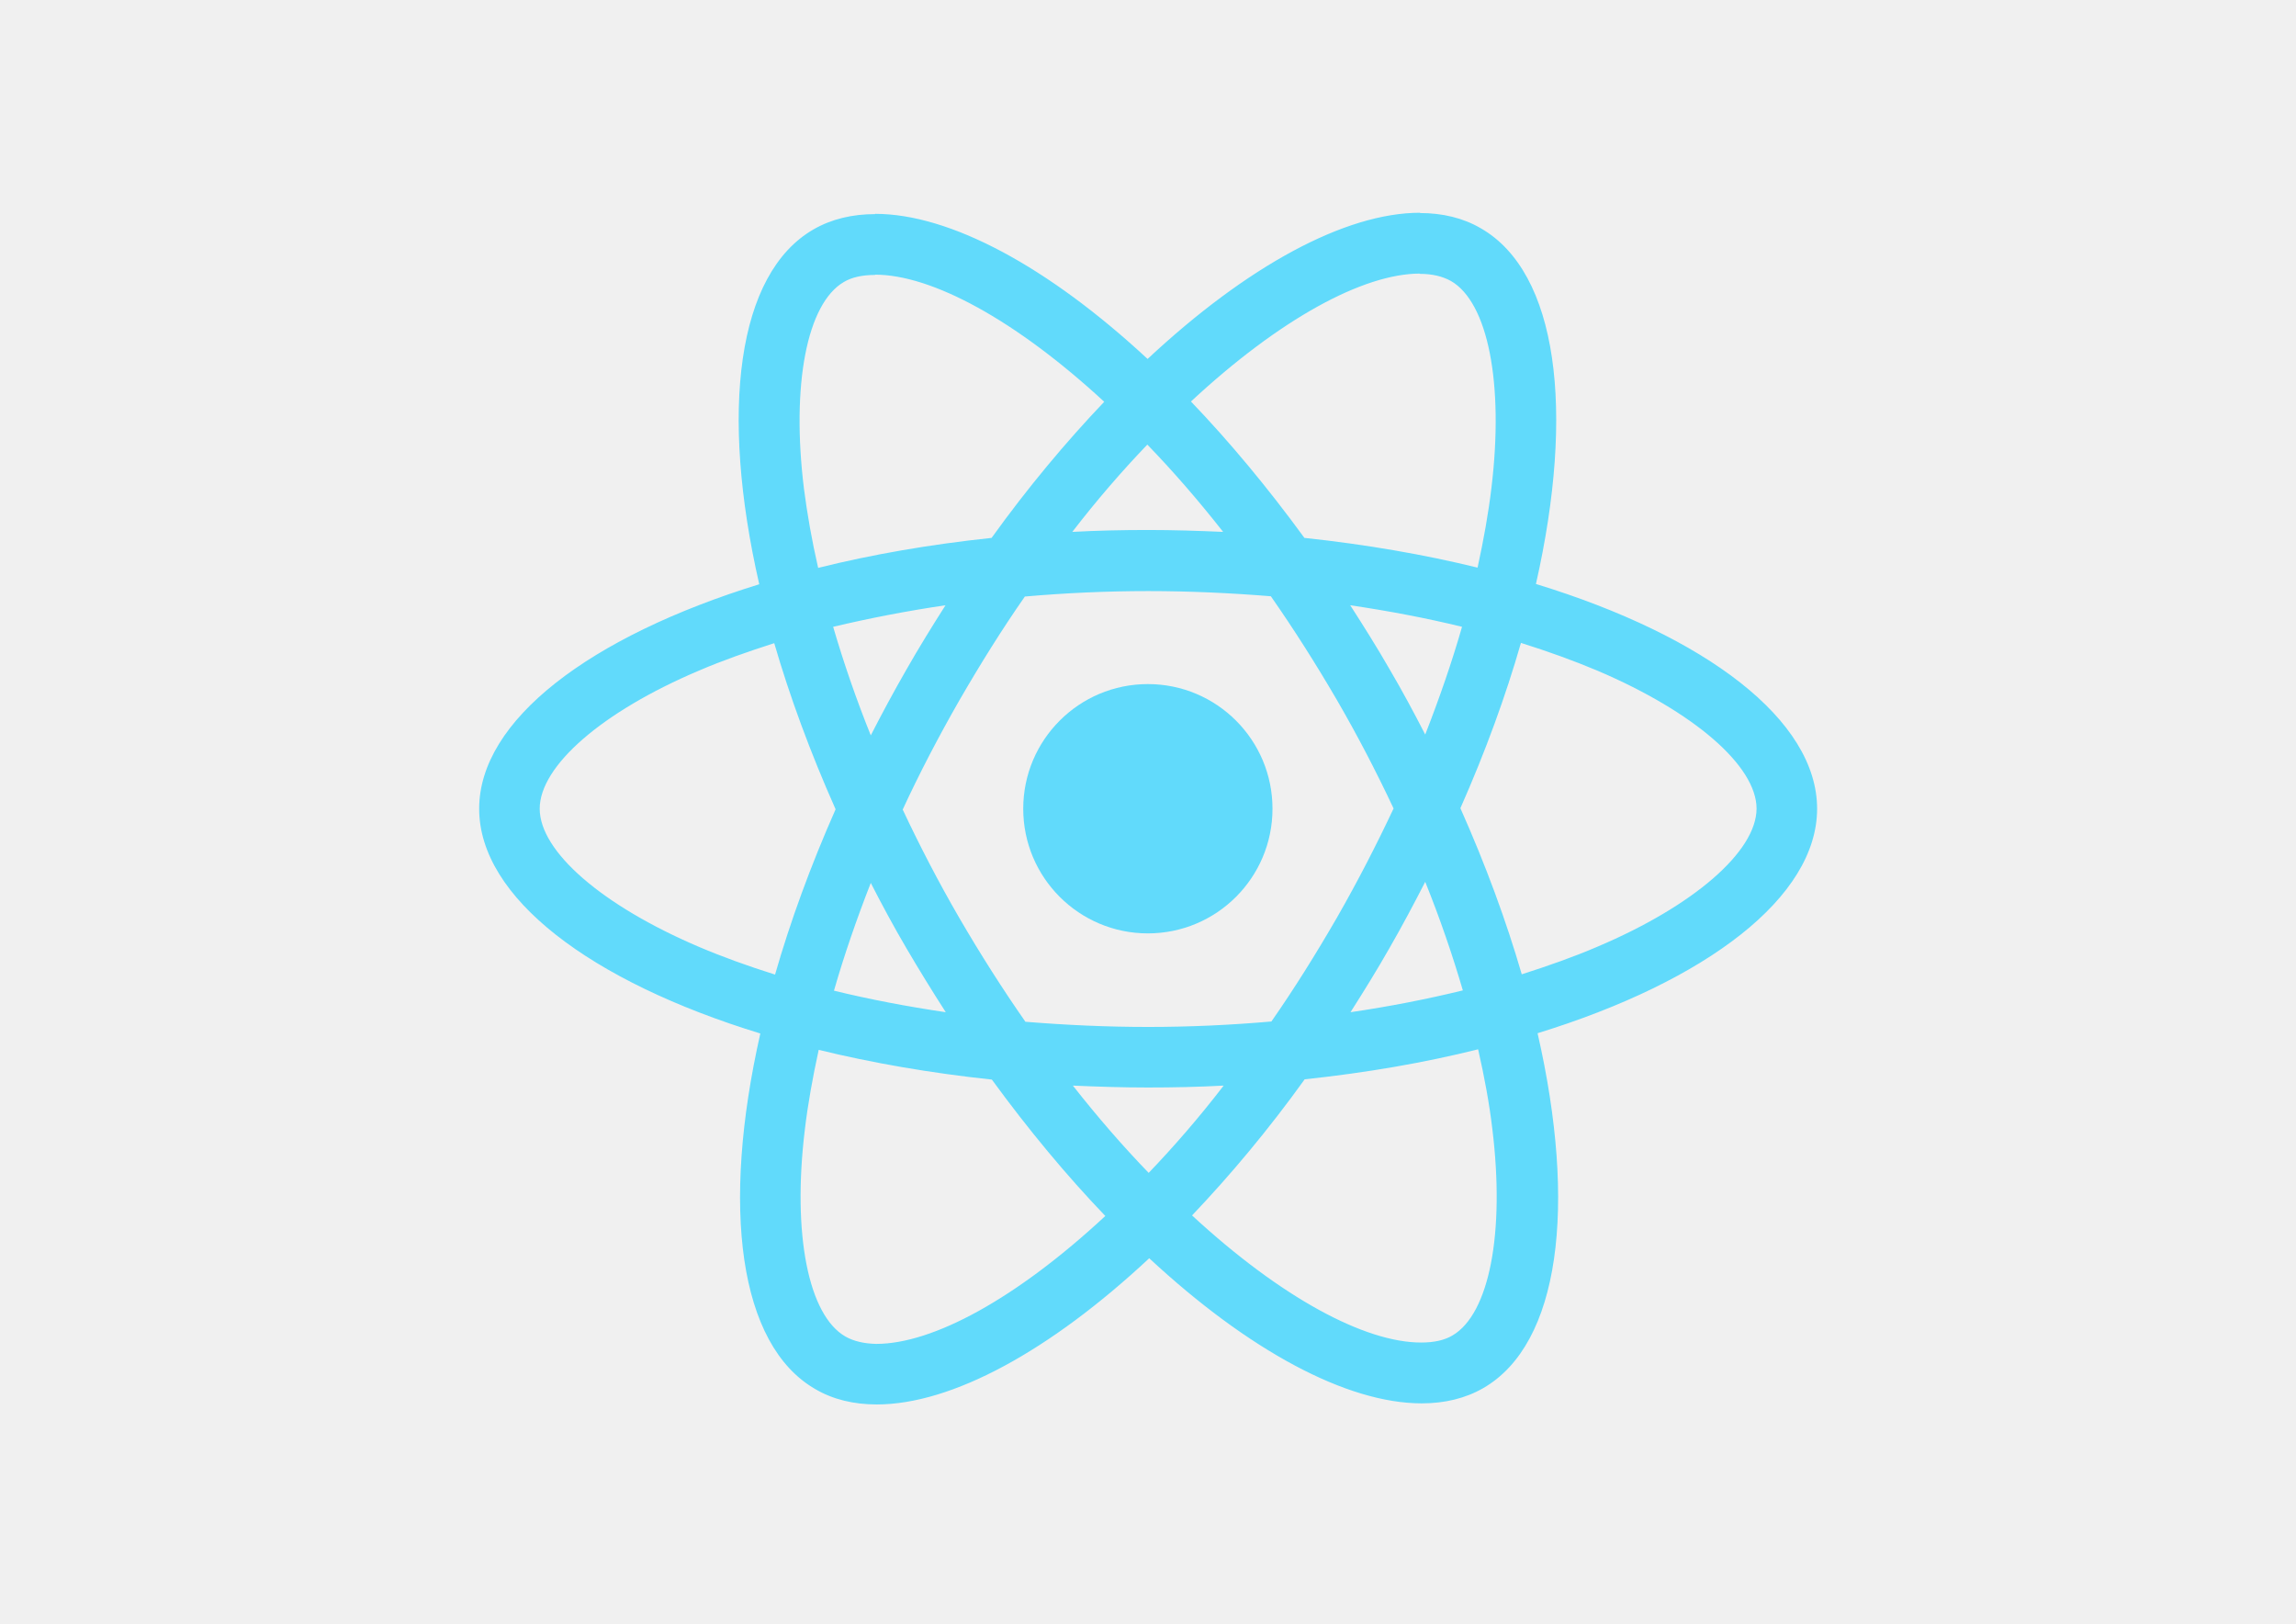
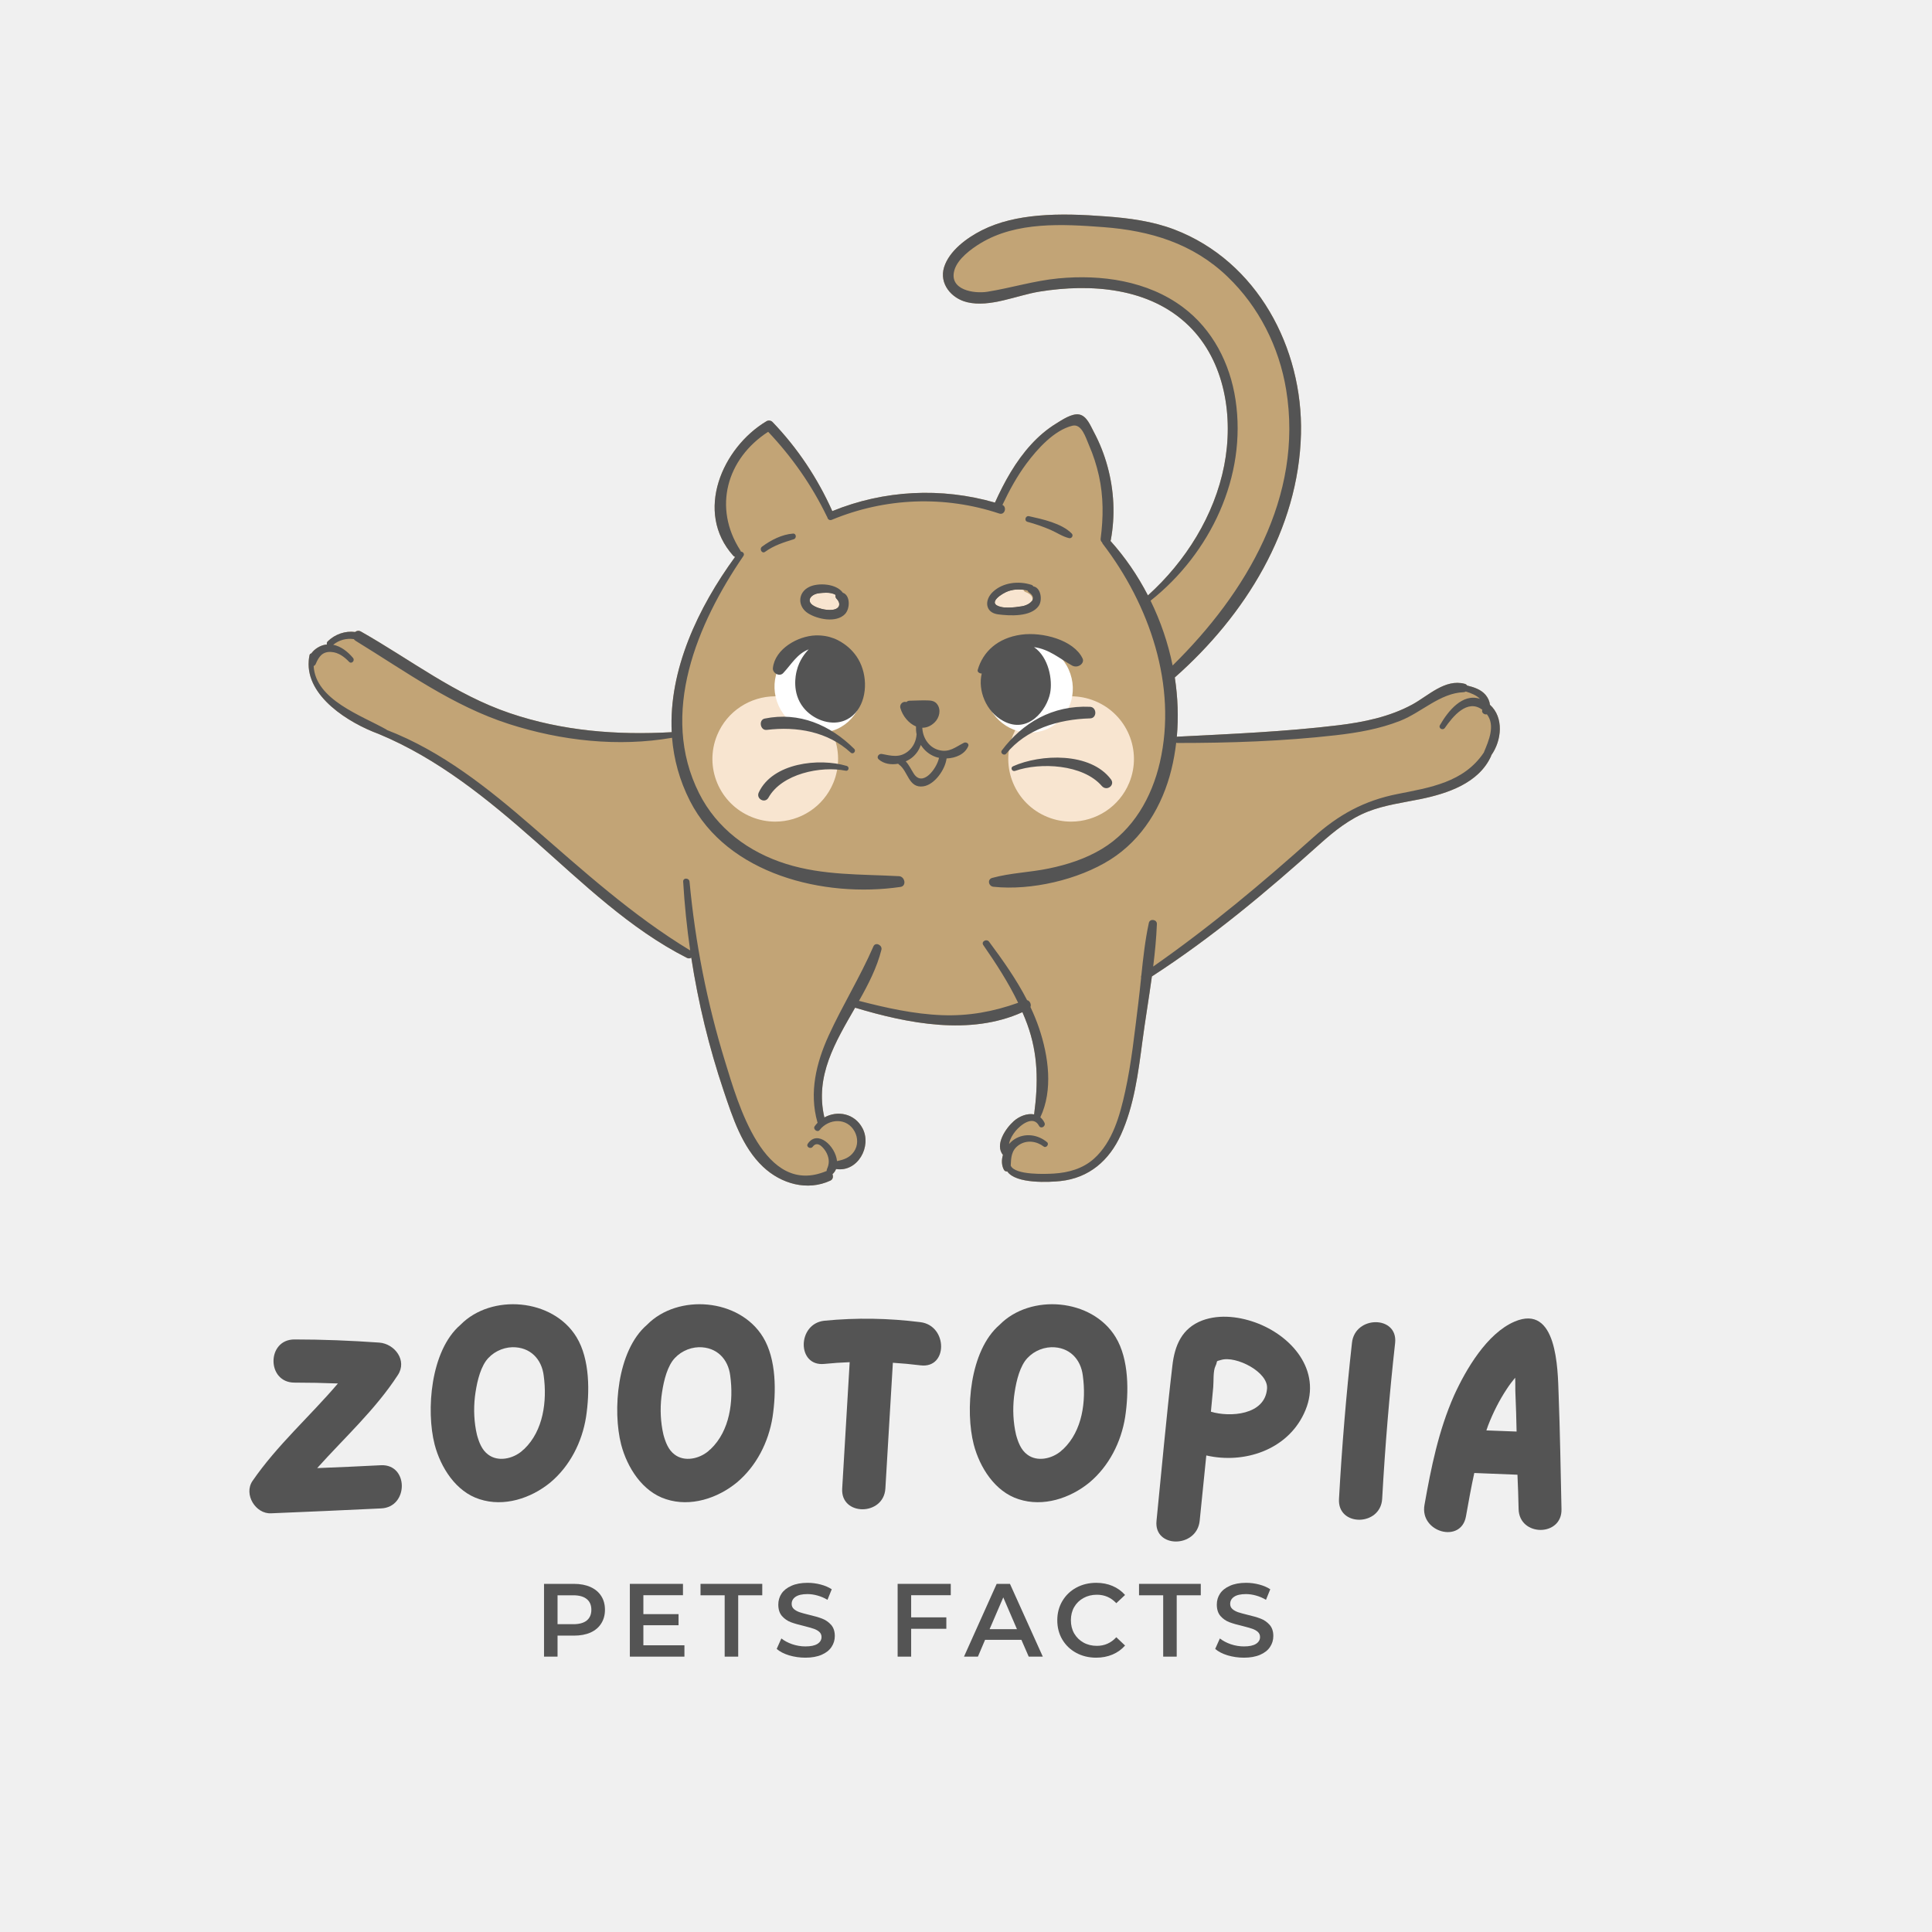
- <svg xmlns="http://www.w3.org/2000/svg" viewBox="0 0 841.9 595.3">
-   <g fill="#61DAFB">
-     <path d="M666.3 296.5c0-32.5-40.7-63.3-103.1-82.4 14.4-63.6 8-114.2-20.2-130.4-6.5-3.8-14.1-5.6-22.4-5.6v22.3c4.6 0 8.3.9 11.4 2.6 13.6 7.8 19.5 37.5 14.9 75.7-1.1 9.4-2.9 19.3-5.1 29.4-19.6-4.8-41-8.5-63.5-10.9-13.5-18.5-27.5-35.3-41.6-50 32.6-30.3 63.2-46.9 84-46.9V78c-27.5 0-63.5 19.6-99.9 53.6-36.4-33.8-72.4-53.2-99.9-53.2v22.3c20.7 0 51.4 16.5 84 46.6-14 14.7-28 31.4-41.3 49.9-22.6 2.4-44 6.1-63.6 11-2.3-10-4-19.7-5.2-29-4.7-38.2 1.1-67.9 14.6-75.8 3-1.8 6.9-2.6 11.5-2.6V78.5c-8.4 0-16 1.8-22.6 5.6-28.1 16.2-34.4 66.7-19.9 130.1-62.2 19.2-102.7 49.9-102.7 82.3 0 32.5 40.7 63.3 103.1 82.4-14.4 63.6-8 114.2 20.2 130.4 6.5 3.8 14.1 5.6 22.5 5.6 27.5 0 63.5-19.6 99.9-53.6 36.4 33.8 72.4 53.2 99.9 53.2 8.4 0 16-1.8 22.6-5.6 28.1-16.2 34.4-66.7 19.9-130.1 62-19.1 102.5-49.9 102.5-82.3zm-130.2-66.7c-3.7 12.9-8.3 26.2-13.5 39.5-4.1-8-8.4-16-13.1-24-4.6-8-9.5-15.8-14.4-23.4 14.2 2.1 27.9 4.7 41 7.9zm-45.8 106.5c-7.8 13.5-15.8 26.3-24.1 38.2-14.9 1.3-30 2-45.2 2-15.1 0-30.2-.7-45-1.9-8.3-11.9-16.4-24.6-24.2-38-7.6-13.1-14.5-26.4-20.8-39.8 6.2-13.4 13.2-26.8 20.7-39.9 7.8-13.5 15.8-26.3 24.1-38.2 14.9-1.3 30-2 45.2-2 15.1 0 30.2.7 45 1.9 8.3 11.9 16.4 24.6 24.2 38 7.6 13.1 14.5 26.4 20.8 39.8-6.3 13.4-13.2 26.8-20.7 39.9zm32.3-13c5.4 13.4 10 26.8 13.8 39.8-13.1 3.2-26.9 5.9-41.2 8 4.9-7.7 9.8-15.6 14.4-23.7 4.6-8 8.9-16.1 13-24.1zM421.2 430c-9.3-9.6-18.6-20.3-27.8-32 9 .4 18.2.7 27.5.7 9.4 0 18.7-.2 27.8-.7-9 11.7-18.3 22.4-27.5 32zm-74.4-58.9c-14.2-2.1-27.9-4.7-41-7.9 3.7-12.9 8.3-26.2 13.5-39.5 4.1 8 8.4 16 13.1 24 4.7 8 9.5 15.8 14.4 23.4zM420.7 163c9.3 9.6 18.6 20.3 27.8 32-9-.4-18.2-.7-27.5-.7-9.4 0-18.7.2-27.8.7 9-11.7 18.3-22.4 27.5-32zm-74 58.9c-4.9 7.7-9.8 15.6-14.4 23.7-4.6 8-8.9 16-13 24-5.4-13.4-10-26.8-13.8-39.8 13.1-3.1 26.9-5.8 41.2-7.9zm-90.5 125.2c-35.4-15.1-58.3-34.9-58.3-50.6 0-15.7 22.9-35.6 58.3-50.6 8.6-3.7 18-7 27.7-10.1 5.7 19.6 13.2 40 22.5 60.9-9.2 20.8-16.6 41.1-22.2 60.6-9.9-3.1-19.3-6.5-28-10.2zM310 490c-13.6-7.8-19.5-37.5-14.9-75.7 1.1-9.4 2.9-19.3 5.1-29.4 19.6 4.8 41 8.5 63.5 10.9 13.5 18.5 27.5 35.3 41.6 50-32.6 30.3-63.2 46.9-84 46.9-4.5-.1-8.3-1-11.3-2.7zm237.2-76.2c4.7 38.2-1.1 67.9-14.6 75.8-3 1.8-6.9 2.6-11.5 2.6-20.7 0-51.4-16.5-84-46.6 14-14.7 28-31.4 41.3-49.9 22.6-2.4 44-6.1 63.6-11 2.3 10.1 4.1 19.8 5.2 29.1zm38.5-66.7c-8.6 3.7-18 7-27.7 10.1-5.7-19.6-13.2-40-22.5-60.9 9.2-20.8 16.6-41.1 22.2-60.6 9.9 3.1 19.3 6.5 28.1 10.2 35.4 15.1 58.3 34.9 58.3 50.6-.1 15.7-23 35.6-58.4 50.6zM320.8 78.4z" />
-     <circle cx="420.9" cy="296.5" r="45.7" />
-     <path d="M520.5 78.1z" />
+ <svg xmlns="http://www.w3.org/2000/svg" width="500" zoomAndPan="magnify" viewBox="0 0 375 375" height="500" preserveAspectRatio="xMidYMid meet" version="1.0">
+   <defs>
+     <g />
+     <clipPath id="id1">
+       <path d="M 59.391 41.328 L 291.891 41.328 L 291.891 231 L 59.391 231 Z M 59.391 41.328 " clip-rule="nonzero" />
+     </clipPath>
+   </defs>
+   <g clip-path="url(#id1)">
+     <path fill="#c2a476" d="M 289.465 146.578 C 289.457 146.652 289.434 146.719 289.402 146.789 C 287.031 152.012 280.934 154.031 275.73 155.098 C 272.324 155.793 268.812 156.238 265.555 157.512 C 262 158.895 259.004 161.289 256.195 163.809 C 245.82 173.113 235.289 181.949 223.582 189.52 C 223 193.777 222.277 198.031 221.727 202.211 C 220.926 208.266 220.117 214.637 217.57 220.242 C 215.305 225.254 211.391 228.648 205.828 229.242 C 203.793 229.461 197.199 229.844 195.512 227.371 C 195.266 227.41 195.004 227.324 194.855 227.043 C 194.387 226.156 194.383 225.137 194.672 224.168 C 193.035 222.16 195.23 218.98 196.781 217.602 C 197.844 216.66 199.402 216.043 200.723 216.305 C 201.527 210.242 201.531 204.68 199.391 198.812 C 199.102 198.02 198.785 197.238 198.449 196.461 C 188.316 201.055 176.219 198.676 165.977 195.594 C 162.145 202.27 158.129 208.84 160.012 216.902 C 162.527 215.48 165.902 216.105 167.418 219.004 C 169.27 222.535 166.461 227.57 162.277 226.906 C 162.148 227.23 161.957 227.535 161.695 227.801 L 161.578 227.902 C 161.758 228.355 161.684 228.914 161.18 229.152 C 156.703 231.238 151.625 229.781 148.117 226.477 C 144.02 222.617 142.203 216.875 140.457 211.699 C 137.617 203.27 135.527 194.633 134.176 185.871 C 133.957 186.031 133.664 186.086 133.348 185.93 C 122.277 180.324 113.105 171.398 103.891 163.25 C 94.648 155.086 84.984 147.227 73.516 142.465 C 67.66 140.312 59.414 135.172 59.926 128.301 C 59.926 128.188 59.938 128.078 59.953 127.961 C 59.984 127.703 60.023 127.43 60.082 127.164 C 60.125 126.949 60.27 126.848 60.43 126.828 C 61.051 125.945 62.145 125.305 63.137 125.133 C 63.254 125.117 63.359 125.105 63.473 125.094 C 63.395 124.906 63.414 124.684 63.609 124.492 C 65.031 123.102 67.016 122.418 68.934 122.668 C 69.219 122.426 69.637 122.34 70.062 122.586 C 79.734 128.07 88.312 134.816 98.98 138.43 C 109.168 141.887 119.688 142.715 130.383 142.121 C 129.781 130.035 135.504 117.934 142.684 108.09 C 142.555 108.055 142.434 107.98 142.324 107.863 C 134.723 99.402 140.188 86.879 148.781 81.754 C 149.137 81.547 149.648 81.602 149.941 81.91 C 154.801 86.961 158.688 92.812 161.547 99.211 C 171.594 95.109 182.715 94.555 193.121 97.555 C 194.953 93.504 197.129 89.555 200.152 86.266 C 201.566 84.715 203.176 83.336 204.969 82.23 C 206.117 81.52 208.043 80.188 209.488 80.457 C 210.953 80.734 211.684 82.672 212.305 83.836 C 213.441 85.953 214.328 88.199 214.961 90.516 C 216.238 95.172 216.488 100.078 215.605 104.824 C 215.59 104.891 215.57 104.945 215.547 105.004 C 218.387 108.156 220.828 111.73 222.809 115.566 C 230.125 108.984 235.715 100.059 237.617 90.352 C 239.453 80.992 237.812 70.164 230.762 63.254 C 223.156 55.805 211.727 54.996 201.762 56.602 C 197.367 57.312 192.168 59.734 187.703 58.656 C 184.664 57.922 182.254 55.07 183.25 51.867 C 184.246 48.664 187.699 46.152 190.551 44.711 C 193.949 42.996 197.703 42.207 201.465 41.863 C 205.824 41.473 210.227 41.672 214.59 42 C 219.121 42.336 223.703 42.93 227.969 44.559 C 244.027 50.715 252.918 67.527 252.52 84.203 C 252.074 102.809 241.652 119.473 228.023 131.496 C 228.617 135.316 228.762 139.199 228.418 143.027 C 228.469 143.012 228.508 142.992 228.566 142.992 C 238.934 142.457 249.379 142.027 259.691 140.781 C 264.664 140.18 269.73 139.145 274.168 136.723 C 277.234 135.043 280.504 131.703 284.305 132.734 C 284.523 132.789 284.672 132.91 284.77 133.062 C 286.07 133.383 287.43 133.812 288.328 134.852 C 288.809 135.418 289.125 136.094 289.195 136.797 C 291.922 139.254 291.496 143.707 289.465 146.578 " fill-opacity="1" fill-rule="nonzero" />
+     <path fill="#545454" d="M 161.527 118.367 C 160.449 118.477 159.051 118.176 158.086 117.664 C 156.285 116.719 157.371 115.32 159.008 115.141 C 159.926 115.039 161.355 114.898 162.195 115.484 C 162.129 115.734 162.176 116.023 162.363 116.211 C 163.289 117.148 163.004 118.219 161.527 118.367 M 163.59 115.047 C 162.352 113.273 158.828 113.059 157.066 113.922 C 154.789 115.027 154.789 117.754 156.859 119.051 C 158.703 120.207 162.289 120.949 163.996 119.211 C 165.047 118.137 165.051 115.516 163.59 115.047 M 199.738 100.195 C 202.344 100.77 206.098 101.578 208.023 103.559 C 208.406 103.949 208.02 104.57 207.504 104.453 C 206.25 104.16 205.109 103.367 203.926 102.852 C 202.465 102.219 200.977 101.703 199.438 101.289 C 198.73 101.094 199.031 100.039 199.738 100.195 M 154.074 104.664 C 152.051 105.293 150.25 105.852 148.5 107.109 C 147.887 107.551 147.32 106.543 147.914 106.102 C 149.633 104.832 151.762 103.73 153.926 103.57 C 154.578 103.52 154.648 104.488 154.074 104.664 M 287.996 146.09 C 284.109 151.871 277.574 152.859 271.211 154.125 C 264.75 155.41 259.797 158.148 254.914 162.523 C 244.938 171.465 234.801 179.941 223.832 187.605 C 224.176 184.84 224.445 182.078 224.551 179.34 C 224.586 178.453 223.184 178.246 222.992 179.129 C 222.273 182.453 221.891 185.895 221.535 189.32 C 221.461 189.473 221.449 189.641 221.488 189.793 C 221.309 191.488 221.137 193.184 220.926 194.859 C 220.211 200.551 219.625 206.289 218.387 211.898 C 217.371 216.496 215.973 221.645 212.34 224.902 C 210.176 226.844 207.387 227.613 204.547 227.789 C 203.184 227.871 197.02 228.164 196.18 226.246 C 196.246 224.695 196.293 223.234 197.793 222.23 C 199.293 221.223 201.199 221.488 202.582 222.543 C 203.062 222.91 203.703 222.09 203.234 221.699 C 201.465 220.211 198.914 219.844 196.91 221.129 C 196.531 221.371 196.176 221.691 195.859 222.055 C 195.867 221.98 195.879 221.906 195.895 221.832 C 196.094 220.984 196.566 220.211 197.109 219.543 C 198.078 218.348 200.551 216.387 201.676 218.523 C 202.043 219.223 203.066 218.605 202.727 217.906 C 202.512 217.465 202.234 217.125 201.926 216.871 C 204.438 211.566 203.508 204.988 201.695 199.602 C 201.215 198.184 200.648 196.809 200.012 195.465 C 200.215 194.945 199.895 194.242 199.355 194.125 C 197.297 190.117 194.664 186.398 191.984 182.793 C 191.496 182.133 190.379 182.75 190.863 183.449 C 193.348 187.035 195.73 190.711 197.621 194.641 C 192.82 196.359 188.027 197.242 182.844 197.043 C 177.387 196.832 172.008 195.633 166.73 194.266 C 168.539 191.066 170.211 187.816 171.082 184.348 C 171.309 183.453 169.93 182.773 169.531 183.691 C 166.945 189.648 163.531 195.121 160.84 201.012 C 158.418 206.32 157.027 212.082 158.66 217.824 L 158.699 217.922 C 158.496 218.133 158.305 218.355 158.129 218.602 C 157.738 219.164 158.66 219.891 159.086 219.34 C 160.867 217.07 164.414 216.887 165.887 219.629 C 166.547 220.859 166.562 222.344 165.762 223.516 C 164.941 224.723 163.777 225.098 162.465 225.367 C 162.172 222.43 158.672 219.203 156.793 221.996 C 156.383 222.605 157.344 223.141 157.762 222.566 C 158.75 221.215 160.129 223.078 160.508 223.93 C 160.969 224.953 160.992 225.879 160.523 226.895 C 160.465 227.023 160.445 227.16 160.453 227.285 L 160.402 227.301 C 148.285 232.398 143.23 214.125 140.75 206.082 C 137.242 194.711 134.945 182.984 133.84 171.133 C 133.766 170.355 132.555 170.328 132.602 171.133 C 132.867 175.605 133.324 180.055 133.965 184.477 C 122.758 177.691 113.211 169.031 103.359 160.469 C 94.785 153.02 85.762 145.812 75.109 141.695 C 75.074 141.656 75.035 141.625 74.984 141.594 C 70.207 138.887 61.246 135.852 60.879 129.281 C 61.051 129.199 61.199 129.07 61.277 128.887 C 61.871 127.473 62.574 126.434 64.297 126.547 C 65.695 126.637 66.82 127.48 67.758 128.461 C 68.242 128.965 68.957 128.219 68.516 127.695 C 67.516 126.508 66.191 125.441 64.672 125.152 C 65.84 124.203 67.258 123.848 68.68 124.055 C 68.758 124.172 68.871 124.281 69.016 124.375 C 78.742 130.336 87.879 137.031 98.859 140.551 C 108.941 143.785 119.973 145.02 130.445 143.203 C 130.781 147.328 131.875 151.438 133.914 155.449 C 141.188 169.73 159.969 174.324 174.785 172.152 C 176.02 171.969 175.633 170.129 174.504 170.066 C 167.074 169.664 159.809 169.945 152.598 167.688 C 145.344 165.418 139.137 160.836 135.684 153.953 C 127.926 138.488 135.324 121.047 144.285 107.93 C 144.586 107.488 144.207 107.082 143.789 107.062 C 143.77 106.98 143.738 106.895 143.688 106.812 C 138.348 98.516 141.066 89.004 149.102 83.812 C 153.719 88.703 157.547 94.152 160.484 100.219 C 160.508 100.27 160.539 100.316 160.57 100.359 C 160.645 100.766 160.98 101.09 161.469 100.887 C 171.848 96.59 183.301 96.137 193.965 99.68 C 195.016 100.027 195.496 98.445 194.574 98 C 195.902 95.199 197.391 92.457 199.246 89.965 C 201.324 87.176 204.598 83.496 208.145 82.633 C 209.957 82.191 210.715 84.891 211.367 86.391 C 212.199 88.301 212.844 90.293 213.297 92.324 C 214.199 96.379 214.172 100.457 213.633 104.555 C 213.59 104.871 213.719 105.113 213.918 105.281 C 213.934 105.371 213.973 105.465 214.043 105.555 C 223.086 117.344 228.551 133.09 225.137 147.949 C 223.57 154.77 219.965 161.117 213.855 164.789 C 210.688 166.695 207.152 167.832 203.547 168.578 C 199.941 169.328 196.137 169.426 192.586 170.402 C 191.578 170.68 191.879 172.023 192.82 172.121 C 200.129 172.895 209.32 170.762 215.523 166.844 C 221.75 162.906 225.637 156.41 227.371 149.352 C 227.793 147.641 228.094 145.906 228.301 144.152 C 228.375 144.188 228.465 144.211 228.562 144.211 C 238.781 144.215 249.094 143.871 259.254 142.711 C 263.512 142.227 267.773 141.488 271.777 139.91 C 275.953 138.262 279.488 134.539 284.082 134.355 C 284.242 134.352 284.383 134.301 284.504 134.223 C 285.465 134.508 286.586 134.938 287.254 135.641 C 283.883 134.523 281.094 137.969 279.496 140.742 C 279.141 141.359 280.043 141.863 280.441 141.293 C 281.969 139.105 284.789 135.562 287.715 137.766 L 287.703 137.809 C 287.516 138.359 288.152 138.785 288.609 138.641 C 290.262 140.809 288.996 143.703 287.996 146.09 M 239.812 77.578 C 238.746 70.52 235.359 63.918 229.578 59.609 C 222.715 54.496 213.762 53.238 205.434 54.035 C 200.742 54.484 196.301 55.879 191.676 56.625 C 189.059 57.051 184.125 56.285 185.254 52.422 C 185.891 50.23 188.492 48.32 190.336 47.203 C 197.324 42.973 206.305 43.496 214.125 44.082 C 223.258 44.766 231.523 47.238 238.254 53.695 C 244.336 59.523 248.273 67.32 249.637 75.617 C 253.059 96.391 241.879 115.141 227.605 129.172 C 226.727 124.824 225.273 120.578 223.324 116.594 C 234.91 107.414 242.07 92.492 239.812 77.578 M 289.199 136.797 C 289.121 136.094 288.809 135.418 288.328 134.855 C 287.43 133.809 286.07 133.383 284.77 133.062 C 284.672 132.914 284.52 132.789 284.301 132.73 C 280.504 131.707 277.234 135.043 274.164 136.723 C 269.727 139.145 264.664 140.18 259.691 140.781 C 249.383 142.027 238.93 142.461 228.562 142.988 C 228.508 142.992 228.465 143.012 228.418 143.023 C 228.766 139.199 228.617 135.316 228.027 131.496 C 241.652 119.473 252.074 102.805 252.52 84.207 C 252.914 67.523 244.027 50.715 227.969 44.562 C 223.699 42.926 219.121 42.332 214.59 42 C 210.23 41.672 205.828 41.473 201.465 41.867 C 197.703 42.211 193.945 42.996 190.551 44.711 C 187.695 46.156 184.246 48.664 183.246 51.867 C 182.254 55.07 184.664 57.918 187.703 58.656 C 192.168 59.734 197.371 57.312 201.762 56.602 C 211.727 54.996 223.16 55.805 230.762 63.254 C 237.812 70.16 239.453 80.992 237.617 90.355 C 235.715 100.062 230.125 108.984 222.812 115.57 C 220.832 111.73 218.387 108.156 215.547 105 C 215.574 104.945 215.59 104.887 215.602 104.824 C 216.488 100.078 216.238 95.172 214.961 90.516 C 214.328 88.199 213.441 85.949 212.309 83.836 C 211.684 82.672 210.953 80.734 209.488 80.457 C 208.043 80.184 206.117 81.523 204.965 82.23 C 203.176 83.332 201.57 84.715 200.152 86.262 C 197.133 89.559 194.953 93.504 193.121 97.555 C 182.715 94.555 171.59 95.109 161.551 99.207 C 158.688 92.812 154.801 86.957 149.941 81.906 C 149.648 81.605 149.141 81.543 148.781 81.758 C 140.188 86.879 134.723 99.406 142.324 107.863 C 142.43 107.984 142.555 108.055 142.684 108.09 C 135.504 117.934 129.777 130.039 130.383 142.117 C 119.691 142.715 109.172 141.887 98.98 138.434 C 88.316 134.82 79.738 128.066 70.062 122.586 C 69.633 122.344 69.223 122.43 68.934 122.668 C 67.016 122.414 65.027 123.098 63.609 124.492 C 63.414 124.684 63.395 124.906 63.469 125.094 C 63.363 125.102 63.254 125.117 63.141 125.133 C 62.141 125.305 61.051 125.945 60.43 126.832 C 60.27 126.852 60.129 126.949 60.082 127.164 C 60.023 127.434 59.984 127.699 59.953 127.965 C 59.934 128.074 59.926 128.188 59.926 128.301 C 59.41 135.172 67.66 140.312 73.516 142.465 C 84.984 147.227 94.648 155.086 103.891 163.254 C 113.105 171.398 122.277 180.324 133.352 185.93 C 133.664 186.086 133.961 186.031 134.176 185.871 C 135.527 194.633 137.617 203.27 140.453 211.695 C 142.203 216.879 144.023 222.617 148.113 226.477 C 151.625 229.785 156.703 231.238 161.18 229.152 C 161.684 228.914 161.762 228.355 161.578 227.902 L 161.695 227.801 C 161.957 227.531 162.148 227.23 162.277 226.906 C 166.461 227.566 169.266 222.535 167.418 219.004 C 165.902 216.105 162.531 215.477 160.012 216.902 C 158.129 208.844 162.145 202.27 165.977 195.59 C 176.215 198.676 188.312 201.055 198.449 196.461 C 198.785 197.238 199.105 198.016 199.395 198.812 C 201.535 204.68 201.523 210.242 200.723 216.305 C 199.402 216.047 197.844 216.66 196.785 217.602 C 195.23 218.98 193.035 222.164 194.672 224.172 C 194.383 225.137 194.387 226.16 194.855 227.043 C 195.008 227.32 195.266 227.406 195.512 227.371 C 197.203 229.844 203.793 229.457 205.828 229.242 C 211.395 228.645 215.301 225.254 217.574 220.246 C 220.117 214.637 220.93 208.266 221.727 202.211 C 222.277 198.027 223 193.777 223.582 189.523 C 235.289 181.949 245.82 173.109 256.195 163.809 C 259.004 161.289 262.004 158.895 265.555 157.512 C 268.816 156.242 272.324 155.797 275.73 155.098 C 280.934 154.031 287.031 152.012 289.402 146.785 C 289.434 146.719 289.453 146.648 289.469 146.578 C 291.496 143.703 291.922 139.25 289.199 136.797 M 195.754 114.727 C 196.977 114.32 198.227 114.328 199.453 114.637 C 199.496 114.766 199.574 114.887 199.703 114.973 C 201.543 116.176 199.793 117.441 198.375 117.672 C 197.168 117.871 195.445 118.082 194.262 117.797 C 191.375 117.105 194.586 115.113 195.754 114.727 M 193.723 119.246 C 195.965 119.535 200.098 119.785 201.605 117.613 C 202.402 116.465 202.027 114.031 200.566 113.816 C 200.5 113.684 200.379 113.574 200.199 113.516 C 197.73 112.711 194.656 113.039 192.703 114.895 C 191.023 116.492 191.207 118.918 193.723 119.246 " fill-opacity="1" fill-rule="nonzero" />
+   </g>
+   <path fill="#f8e5d0" d="M 207.898 159.477 C 206.359 159.477 204.793 159.184 203.285 158.566 C 197.051 156.027 194.066 148.926 196.613 142.711 C 198.547 138.004 203.102 135.152 207.906 135.152 C 209.441 135.152 211.008 135.445 212.516 136.062 C 218.75 138.602 221.738 145.703 219.188 151.918 C 217.258 156.625 212.703 159.477 207.898 159.477 M 150.469 159.477 C 148.934 159.477 147.367 159.184 145.859 158.566 C 139.625 156.027 136.637 148.926 139.188 142.711 C 141.117 138.004 145.672 135.152 150.477 135.152 C 152.016 135.152 153.578 135.445 155.09 136.062 C 161.324 138.602 164.312 145.703 161.762 151.918 C 159.828 156.625 155.277 159.477 150.469 159.477 M 161.062 118.391 C 160.07 118.391 158.918 118.105 158.086 117.664 C 156.285 116.719 157.371 115.32 159.008 115.141 C 159.391 115.102 159.863 115.051 160.344 115.051 C 161.016 115.051 161.707 115.145 162.195 115.484 C 162.129 115.734 162.176 116.023 162.363 116.211 C 163.289 117.148 163.004 118.219 161.527 118.367 C 161.379 118.383 161.223 118.391 161.062 118.391 M 195.656 117.934 C 195.156 117.934 194.676 117.898 194.262 117.797 C 191.375 117.105 194.586 115.113 195.754 114.727 C 196.402 114.512 197.055 114.414 197.711 114.414 C 198.008 114.414 198.305 114.434 198.602 114.473 C 198.711 114.586 198.812 114.715 198.895 114.855 C 199.25 114.969 199.598 115.141 199.918 115.387 C 200.305 115.688 200.473 116.113 200.379 116.504 C 200.066 117.09 199.168 117.543 198.375 117.672 C 197.59 117.801 196.586 117.934 195.656 117.934 " fill-opacity="1" fill-rule="nonzero" />
+   <path fill="#545454" d="M 160.523 118.73 C 158.746 118.73 156.629 117.852 156.688 116.145 C 156.711 115.344 157.262 114.938 157.922 114.734 C 158.293 114.523 158.715 114.426 159.137 114.426 C 159.641 114.426 160.145 114.566 160.562 114.824 C 160.648 114.82 160.738 114.816 160.824 114.816 C 161.535 114.816 162.219 115.023 162.691 115.664 C 163.336 116.535 163.223 117.82 162.223 118.371 C 161.785 118.609 161.18 118.73 160.523 118.73 M 160.344 115.051 C 159.863 115.051 159.391 115.102 159.008 115.141 C 157.371 115.32 156.285 116.719 158.086 117.664 C 158.918 118.105 160.07 118.391 161.062 118.391 C 161.223 118.391 161.379 118.383 161.527 118.367 C 163.004 118.219 163.289 117.148 162.363 116.211 C 162.176 116.023 162.129 115.734 162.195 115.484 C 161.707 115.145 161.016 115.051 160.344 115.051 M 196.324 118.293 C 195.305 118.293 194.281 118.047 193.336 117.562 C 192.742 117.266 192.715 116.438 193.133 115.996 C 193.715 115.375 194.445 114.938 195.223 114.68 C 195.695 114.281 196.219 113.957 196.824 113.871 C 196.926 113.855 197.027 113.848 197.133 113.848 C 197.703 113.848 198.223 114.078 198.602 114.473 C 198.305 114.434 198.008 114.414 197.711 114.414 C 197.055 114.414 196.402 114.512 195.754 114.727 C 194.586 115.113 191.375 117.105 194.262 117.797 C 194.676 117.898 195.156 117.934 195.656 117.934 C 196.586 117.934 197.59 117.801 198.375 117.672 C 199.168 117.543 200.066 117.09 200.379 116.504 C 200.324 116.746 200.172 116.973 199.918 117.156 C 198.836 117.918 197.582 118.293 196.324 118.293 " fill-opacity="1" fill-rule="nonzero" />
+   <path fill="#ffffff" d="M 196.059 125.461 C 191.77 127.398 189.91 132.555 191.906 136.98 C 193.902 141.402 198.996 143.418 203.285 141.48 C 207.57 139.543 209.43 134.387 207.434 129.961 C 205.438 125.535 200.344 123.523 196.059 125.461 Z M 166.656 129.961 C 168.652 134.387 166.797 139.543 162.508 141.48 C 158.219 143.418 153.129 141.402 151.129 136.98 C 149.137 132.555 150.992 127.398 155.281 125.461 C 159.566 123.523 164.664 125.535 166.656 129.961 " fill-opacity="1" fill-rule="nonzero" />
+   <path fill="#545454" d="M 213.859 152.559 C 210.223 148.34 201.914 147.922 197.039 149.625 C 196.43 149.84 196.043 149 196.629 148.734 C 201.977 146.34 211.645 145.945 215.637 151.273 C 216.488 152.414 214.809 153.656 213.859 152.559 Z M 164.141 149.594 C 159.328 148.617 151.73 150.188 149.156 154.828 C 148.48 156.031 146.699 155.055 147.277 153.816 C 149.98 148.047 158.977 147.074 164.352 148.668 C 164.941 148.844 164.746 149.719 164.141 149.594 Z M 165.797 145.348 C 166.25 145.797 165.586 146.52 165.121 146.082 C 160.672 141.992 154.641 140.961 148.82 141.672 C 147.547 141.828 147.195 139.719 148.434 139.473 C 155.109 138.117 161.105 140.691 165.797 145.348 Z M 165.598 138.809 C 164.77 139.559 163.941 139.863 163.629 139.969 C 160.973 140.855 157.766 139.602 155.969 137.375 C 153.625 134.469 154.473 130.887 154.621 130.273 C 155.125 128.125 156.324 126.707 156.969 126.043 C 154.691 126.926 153.676 128.871 152.012 130.652 C 151.277 131.426 149.898 130.633 150.02 129.648 C 150.434 125.941 154.863 123.441 158.316 123.332 C 159.59 123.293 160.773 123.496 161.852 123.91 C 162.293 124.078 165.324 125.281 166.91 128.539 C 168.547 131.906 168.164 136.496 165.598 138.809 Z M 194.738 139.941 C 191.348 138.102 189.77 133.969 190.555 130.73 C 190.137 130.738 189.66 130.438 189.77 130.043 C 190.789 126.48 193.648 123.828 198.203 123.188 C 202.324 122.613 208.398 124.207 210.121 127.793 C 210.59 128.742 209.223 129.801 208.098 129.184 C 205.535 127.75 203.688 126.027 200.703 125.605 C 203.602 127.613 204.328 132.031 203.828 134.531 C 203.188 137.781 199.582 142.562 194.738 139.941 Z M 211.598 139.438 C 205.324 139.613 199.18 141.547 195.309 146.281 C 194.906 146.785 194.062 146.172 194.453 145.656 C 198.465 140.32 204.27 136.855 211.566 137.191 C 212.918 137.25 212.969 139.402 211.598 139.438 Z M 177.363 150.164 C 176.824 149.32 176.453 148.473 175.801 147.781 C 176.289 147.562 176.738 147.293 177.113 146.977 C 177.883 146.328 178.418 145.5 178.734 144.598 C 179.387 145.637 180.359 146.469 181.578 146.906 C 181.793 146.984 182.027 147.043 182.266 147.094 C 181.824 149.207 179.082 152.828 177.363 150.164 Z M 187.105 144.168 C 185.43 145.012 184.246 146.141 182.199 145.578 C 180.254 145.043 179.098 143.184 179.02 141.254 C 179.816 141.266 180.633 140.965 181.398 140.23 C 182.348 139.32 182.734 137.727 181.859 136.629 C 181.406 136.066 180.781 135.973 180.109 135.949 C 178.93 135.91 177.73 135.988 176.551 136.008 C 176.281 136.012 176.078 136.113 175.938 136.27 L 175.91 136.262 C 175.223 136.055 174.562 136.738 174.758 137.418 C 175.195 138.969 176.383 140.422 177.793 141 L 177.793 141.043 C 177.773 141.539 177.812 142.035 177.91 142.516 C 177.832 143.797 177.273 145.027 176.23 145.852 C 174.582 147.156 173.004 146.695 171.156 146.344 C 170.594 146.234 170.043 146.941 170.551 147.391 C 171.547 148.277 172.973 148.484 174.328 148.242 C 174.367 148.293 174.418 148.344 174.484 148.391 C 176.281 149.66 176.316 153.039 179.215 152.629 C 181.391 152.32 183.457 149.395 183.73 147.215 C 185.484 147.156 187.297 146.398 187.941 144.812 C 188.148 144.312 187.5 143.973 187.105 144.168 " fill-opacity="1" fill-rule="nonzero" />
+   <g fill="#545454" fill-opacity="1">
+     <g transform="translate(45.64363, 295.071)">
+       <g>
+         <path d="M 28.324 -10.672 C 24.191 -10.449 20.059 -10.281 15.922 -10.113 C 21.23 -16.035 27.207 -21.453 31.566 -28.156 C 33.465 -31.008 30.949 -34.246 27.988 -34.473 C 22.461 -34.863 16.984 -35.086 11.508 -35.086 C 6.09 -35.086 6.09 -26.707 11.508 -26.707 C 14.301 -26.707 17.152 -26.648 19.945 -26.539 C 14.527 -20.168 8.156 -14.582 3.352 -7.598 C 1.621 -5.027 3.965 -1.172 6.984 -1.34 C 14.078 -1.621 21.23 -1.957 28.324 -2.289 C 33.688 -2.516 33.688 -10.895 28.324 -10.672 Z M 28.324 -10.672 " />
+       </g>
+     </g>
+   </g>
+   <g fill="#545454" fill-opacity="1">
+     <g transform="translate(80.84079, 295.071)">
+       <g>
+         <path d="M 31.062 -35.531 C 26.48 -43.074 14.527 -44.023 8.547 -37.934 C 2.684 -32.906 1.844 -21.23 3.52 -14.695 C 4.691 -10.223 7.652 -5.531 12.234 -4.078 C 16.984 -2.516 22.234 -4.246 25.98 -7.32 C 29.777 -10.504 32.125 -15.141 32.906 -20 C 33.633 -24.805 33.688 -31.23 31.062 -35.531 Z M 20.895 -13.801 C 20.727 -13.688 20.617 -13.574 20.449 -13.41 C 18.66 -11.898 15.812 -11.285 13.91 -12.738 C 12.684 -13.633 12.125 -15.141 11.73 -16.594 C 11.172 -18.996 11.062 -21.508 11.34 -23.969 C 11.621 -26.203 12.18 -29.051 13.465 -30.895 C 14.637 -32.516 16.594 -33.52 18.605 -33.578 C 22.066 -33.633 24.305 -31.285 24.695 -28.047 C 25.363 -23.129 24.637 -17.375 20.895 -13.801 Z M 20.895 -13.801 " />
+       </g>
+     </g>
+   </g>
+   <g fill="#545454" fill-opacity="1">
+     <g transform="translate(117.0436, 295.071)">
+       <g>
+         <path d="M 31.062 -35.531 C 26.48 -43.074 14.527 -44.023 8.547 -37.934 C 2.684 -32.906 1.844 -21.23 3.52 -14.695 C 4.691 -10.223 7.652 -5.531 12.234 -4.078 C 16.984 -2.516 22.234 -4.246 25.98 -7.32 C 29.777 -10.504 32.125 -15.141 32.906 -20 C 33.633 -24.805 33.688 -31.23 31.062 -35.531 Z M 20.895 -13.801 C 20.727 -13.688 20.617 -13.574 20.449 -13.41 C 18.66 -11.898 15.812 -11.285 13.91 -12.738 C 12.684 -13.633 12.125 -15.141 11.73 -16.594 C 11.172 -18.996 11.062 -21.508 11.34 -23.969 C 11.621 -26.203 12.18 -29.051 13.465 -30.895 C 14.637 -32.516 16.594 -33.52 18.605 -33.578 C 22.066 -33.633 24.305 -31.285 24.695 -28.047 C 25.363 -23.129 24.637 -17.375 20.895 -13.801 Z M 20.895 -13.801 " />
+       </g>
+     </g>
+   </g>
+   <g fill="#545454" fill-opacity="1">
+     <g transform="translate(153.2464, 295.071)">
+       <g>
+         <path d="M 25.422 -38.438 C 19.219 -39.219 13.016 -39.332 6.762 -38.719 C 1.453 -38.156 1.398 -29.777 6.762 -30.336 C 8.438 -30.504 10.055 -30.617 11.676 -30.672 C 11.172 -22.516 10.727 -14.301 10.223 -6.145 C 9.891 -0.781 18.27 -0.781 18.605 -6.145 C 19.105 -14.301 19.555 -22.402 20.059 -30.559 C 21.844 -30.449 23.633 -30.281 25.422 -30.059 C 30.785 -29.387 30.727 -37.766 25.422 -38.438 Z M 25.422 -38.438 " />
+       </g>
+     </g>
+   </g>
+   <g fill="#545454" fill-opacity="1">
+     <g transform="translate(185.4825, 295.071)">
+       <g>
+         <path d="M 31.062 -35.531 C 26.48 -43.074 14.527 -44.023 8.547 -37.934 C 2.684 -32.906 1.844 -21.23 3.52 -14.695 C 4.691 -10.223 7.652 -5.531 12.234 -4.078 C 16.984 -2.516 22.234 -4.246 25.98 -7.32 C 29.777 -10.504 32.125 -15.141 32.906 -20 C 33.633 -24.805 33.688 -31.23 31.062 -35.531 Z M 20.895 -13.801 C 20.727 -13.688 20.617 -13.574 20.449 -13.41 C 18.66 -11.898 15.812 -11.285 13.91 -12.738 C 12.684 -13.633 12.125 -15.141 11.73 -16.594 C 11.172 -18.996 11.062 -21.508 11.34 -23.969 C 11.621 -26.203 12.18 -29.051 13.465 -30.895 C 14.637 -32.516 16.594 -33.52 18.605 -33.578 C 22.066 -33.633 24.305 -31.285 24.695 -28.047 C 25.363 -23.129 24.637 -17.375 20.895 -13.801 Z M 20.895 -13.801 " />
+       </g>
+     </g>
+   </g>
+   <g fill="#545454" fill-opacity="1">
+     <g transform="translate(221.6853, 295.071)">
+       <g>
+         <path d="M 22.57 -38.156 C 19.164 -39.5 15.141 -40.059 11.676 -38.773 C 7.711 -37.266 6.312 -33.914 5.867 -29.945 C 4.691 -19.945 3.801 -9.891 2.793 0.113 C 2.234 5.477 10.613 5.477 11.172 0.113 C 11.621 -4.133 12.012 -8.379 12.457 -12.57 C 19.723 -10.895 28.047 -13.574 31.398 -20.672 C 35.086 -28.383 29.668 -35.309 22.57 -38.156 Z M 13.352 -21.062 C 13.52 -22.625 13.633 -24.246 13.801 -25.812 C 13.91 -26.984 13.742 -28.941 14.246 -29.945 C 14.75 -31.008 14.133 -30.785 15.363 -31.117 C 18.215 -31.957 24.527 -28.773 24.246 -25.531 C 23.855 -20.391 17.039 -19.945 13.352 -21.062 Z M 13.352 -21.062 " />
+       </g>
+     </g>
+   </g>
+   <g fill="#545454" fill-opacity="1">
+     <g transform="translate(257.1059, 295.071)">
+       <g>
+         <path d="M 5.309 -34.414 C 4.191 -24.359 3.352 -14.246 2.793 -4.133 C 2.457 1.285 10.84 1.23 11.172 -4.133 C 11.73 -14.246 12.57 -24.359 13.688 -34.414 C 14.246 -39.777 5.867 -39.777 5.309 -34.414 Z M 5.309 -34.414 " />
+       </g>
+     </g>
+   </g>
+   <g fill="#545454" fill-opacity="1">
+     <g transform="translate(273.643, 295.071)">
+       <g>
+         <path d="M 28.883 -24.469 C 28.715 -29.332 28.605 -42.07 20.336 -38.551 C 14.973 -36.258 10.895 -29.273 8.605 -24.246 C 5.586 -17.43 4.133 -10.223 2.848 -2.961 C 1.898 2.348 9.945 4.582 10.895 -0.727 C 11.398 -3.52 11.898 -6.367 12.516 -9.164 L 20.895 -8.828 C 21.008 -6.594 21.062 -4.359 21.117 -2.18 C 21.23 3.242 29.609 3.242 29.441 -2.18 C 29.273 -9.609 29.164 -17.039 28.883 -24.469 Z M 15.195 -18.379 C 16.145 -20.84 17.375 -23.297 18.828 -25.477 C 19.332 -26.258 19.891 -26.984 20.449 -27.656 C 20.504 -26.539 20.449 -25.422 20.504 -24.469 C 20.617 -22.066 20.672 -19.664 20.727 -17.207 C 18.773 -17.262 16.816 -17.375 14.859 -17.43 C 14.973 -17.766 15.086 -18.047 15.195 -18.379 Z M 15.195 -18.379 " />
+       </g>
+     </g>
+   </g>
+   <g fill="#545454" fill-opacity="1">
+     <g transform="translate(103.7029, 321.5519)">
+       <g>
+         <path d="M 7.703 -14.125 C 8.93 -14.125 10 -13.922 10.906 -13.516 C 11.812 -13.109 12.504 -12.531 12.984 -11.781 C 13.473 -11.031 13.719 -10.133 13.719 -9.094 C 13.719 -8.07 13.473 -7.18 12.984 -6.422 C 12.504 -5.66 11.812 -5.078 10.906 -4.672 C 10 -4.273 8.93 -4.078 7.703 -4.078 L 4.516 -4.078 L 4.516 0 L 1.891 0 L 1.891 -14.125 Z M 7.578 -6.297 C 8.723 -6.297 9.594 -6.535 10.188 -7.016 C 10.781 -7.504 11.078 -8.195 11.078 -9.094 C 11.078 -10 10.781 -10.691 10.188 -11.172 C 9.594 -11.66 8.723 -11.906 7.578 -11.906 L 4.516 -11.906 L 4.516 -6.297 Z M 7.578 -6.297 " />
+       </g>
+     </g>
+   </g>
+   <g fill="#545454" fill-opacity="1">
+     <g transform="translate(120.3627, 321.5519)">
+       <g>
+         <path d="M 12.484 -2.203 L 12.484 0 L 1.891 0 L 1.891 -14.125 L 12.203 -14.125 L 12.203 -11.922 L 4.516 -11.922 L 4.516 -8.25 L 11.344 -8.25 L 11.344 -6.094 L 4.516 -6.094 L 4.516 -2.203 Z M 12.484 -2.203 " />
+       </g>
+     </g>
+   </g>
+   <g fill="#545454" fill-opacity="1">
+     <g transform="translate(135.893, 321.5519)">
+       <g>
+         <path d="M 4.766 -11.906 L 0.078 -11.906 L 0.078 -14.125 L 12.062 -14.125 L 12.062 -11.906 L 7.391 -11.906 L 7.391 0 L 4.766 0 Z M 4.766 -11.906 " />
+       </g>
+     </g>
+   </g>
+   <g fill="#545454" fill-opacity="1">
+     <g transform="translate(150.052, 321.5519)">
+       <g>
+         <path d="M 6.281 0.203 C 5.188 0.203 4.129 0.051 3.109 -0.25 C 2.098 -0.562 1.297 -0.977 0.703 -1.5 L 1.609 -3.531 C 2.191 -3.07 2.898 -2.695 3.734 -2.406 C 4.578 -2.125 5.426 -1.984 6.281 -1.984 C 7.32 -1.984 8.102 -2.148 8.625 -2.484 C 9.145 -2.816 9.406 -3.258 9.406 -3.812 C 9.406 -4.219 9.258 -4.551 8.969 -4.812 C 8.676 -5.07 8.305 -5.273 7.859 -5.422 C 7.422 -5.566 6.816 -5.738 6.047 -5.938 C 4.973 -6.188 4.102 -6.438 3.438 -6.688 C 2.77 -6.945 2.195 -7.348 1.719 -7.891 C 1.25 -8.441 1.016 -9.18 1.016 -10.109 C 1.016 -10.891 1.223 -11.598 1.641 -12.234 C 2.066 -12.867 2.707 -13.375 3.562 -13.75 C 4.414 -14.133 5.461 -14.328 6.703 -14.328 C 7.555 -14.328 8.398 -14.219 9.234 -14 C 10.066 -13.781 10.785 -13.473 11.391 -13.078 L 10.562 -11.031 C 9.945 -11.395 9.301 -11.672 8.625 -11.859 C 7.957 -12.047 7.305 -12.141 6.672 -12.141 C 5.641 -12.141 4.867 -11.961 4.359 -11.609 C 3.859 -11.266 3.609 -10.805 3.609 -10.234 C 3.609 -9.828 3.754 -9.492 4.047 -9.234 C 4.336 -8.984 4.703 -8.781 5.141 -8.625 C 5.586 -8.477 6.191 -8.312 6.953 -8.125 C 8.004 -7.883 8.863 -7.633 9.531 -7.375 C 10.207 -7.113 10.785 -6.711 11.266 -6.172 C 11.742 -5.629 11.984 -4.906 11.984 -4 C 11.984 -3.219 11.77 -2.508 11.344 -1.875 C 10.926 -1.238 10.285 -0.734 9.422 -0.359 C 8.555 0.016 7.508 0.203 6.281 0.203 Z M 6.281 0.203 " />
+       </g>
+     </g>
+   </g>
+   <g fill="#545454" fill-opacity="1">
+     <g transform="translate(164.7554, 321.5519)">
+       <g />
+     </g>
+   </g>
+   <g fill="#545454" fill-opacity="1">
+     <g transform="translate(172.3394, 321.5519)">
+       <g>
+         <path d="M 4.516 -11.922 L 4.516 -7.625 L 11.344 -7.625 L 11.344 -5.406 L 4.516 -5.406 L 4.516 0 L 1.891 0 L 1.891 -14.125 L 12.203 -14.125 L 12.203 -11.922 Z M 4.516 -11.922 " />
+       </g>
+     </g>
+   </g>
+   <g fill="#545454" fill-opacity="1">
+     <g transform="translate(187.2042, 321.5519)">
+       <g>
+         <path d="M 11.047 -3.266 L 4 -3.266 L 2.609 0 L -0.094 0 L 6.25 -14.125 L 8.828 -14.125 L 15.203 0 L 12.469 0 Z M 10.188 -5.328 L 7.531 -11.5 L 4.875 -5.328 Z M 10.188 -5.328 " />
+       </g>
+     </g>
+   </g>
+   <g fill="#545454" fill-opacity="1">
+     <g transform="translate(204.3279, 321.5519)">
+       <g>
+         <path d="M 8.438 0.203 C 7.008 0.203 5.719 -0.109 4.562 -0.734 C 3.414 -1.359 2.516 -2.223 1.859 -3.328 C 1.211 -4.43 0.891 -5.676 0.891 -7.062 C 0.891 -8.445 1.219 -9.691 1.875 -10.797 C 2.531 -11.898 3.43 -12.766 4.578 -13.391 C 5.734 -14.016 7.023 -14.328 8.453 -14.328 C 9.609 -14.328 10.66 -14.125 11.609 -13.719 C 12.566 -13.312 13.379 -12.727 14.047 -11.969 L 12.344 -10.375 C 11.32 -11.469 10.066 -12.016 8.578 -12.016 C 7.609 -12.016 6.738 -11.801 5.969 -11.375 C 5.207 -10.957 4.609 -10.375 4.172 -9.625 C 3.742 -8.875 3.531 -8.02 3.531 -7.062 C 3.531 -6.102 3.742 -5.25 4.172 -4.5 C 4.609 -3.75 5.207 -3.16 5.969 -2.734 C 6.738 -2.305 7.609 -2.094 8.578 -2.094 C 10.066 -2.094 11.32 -2.648 12.344 -3.766 L 14.047 -2.156 C 13.379 -1.395 12.566 -0.812 11.609 -0.406 C 10.648 0 9.594 0.203 8.438 0.203 Z M 8.438 0.203 " />
+       </g>
+     </g>
+   </g>
+   <g fill="#545454" fill-opacity="1">
+     <g transform="translate(221.0078, 321.5519)">
+       <g>
+         <path d="M 4.766 -11.906 L 0.078 -11.906 L 0.078 -14.125 L 12.062 -14.125 L 12.062 -11.906 L 7.391 -11.906 L 7.391 0 L 4.766 0 Z M 4.766 -11.906 " />
+       </g>
+     </g>
+   </g>
+   <g fill="#545454" fill-opacity="1">
+     <g transform="translate(235.1668, 321.5519)">
+       <g>
+         <path d="M 6.281 0.203 C 5.188 0.203 4.129 0.051 3.109 -0.25 C 2.098 -0.562 1.297 -0.977 0.703 -1.5 L 1.609 -3.531 C 2.191 -3.07 2.898 -2.695 3.734 -2.406 C 4.578 -2.125 5.426 -1.984 6.281 -1.984 C 7.32 -1.984 8.102 -2.148 8.625 -2.484 C 9.145 -2.816 9.406 -3.258 9.406 -3.812 C 9.406 -4.219 9.258 -4.551 8.969 -4.812 C 8.676 -5.07 8.305 -5.273 7.859 -5.422 C 7.422 -5.566 6.816 -5.738 6.047 -5.938 C 4.973 -6.188 4.102 -6.438 3.438 -6.688 C 2.77 -6.945 2.195 -7.348 1.719 -7.891 C 1.25 -8.441 1.016 -9.18 1.016 -10.109 C 1.016 -10.891 1.223 -11.598 1.641 -12.234 C 2.066 -12.867 2.707 -13.375 3.562 -13.75 C 4.414 -14.133 5.461 -14.328 6.703 -14.328 C 7.555 -14.328 8.398 -14.219 9.234 -14 C 10.066 -13.781 10.785 -13.473 11.391 -13.078 L 10.562 -11.031 C 9.945 -11.395 9.301 -11.672 8.625 -11.859 C 7.957 -12.047 7.305 -12.141 6.672 -12.141 C 5.641 -12.141 4.867 -11.961 4.359 -11.609 C 3.859 -11.266 3.609 -10.805 3.609 -10.234 C 3.609 -9.828 3.754 -9.492 4.047 -9.234 C 4.336 -8.984 4.703 -8.781 5.141 -8.625 C 5.586 -8.477 6.191 -8.312 6.953 -8.125 C 8.004 -7.883 8.863 -7.633 9.531 -7.375 C 10.207 -7.113 10.785 -6.711 11.266 -6.172 C 11.742 -5.629 11.984 -4.906 11.984 -4 C 11.984 -3.219 11.77 -2.508 11.344 -1.875 C 10.926 -1.238 10.285 -0.734 9.422 -0.359 C 8.555 0.016 7.508 0.203 6.281 0.203 Z M 6.281 0.203 " />
+       </g>
+     </g>
  </g>
</svg>
